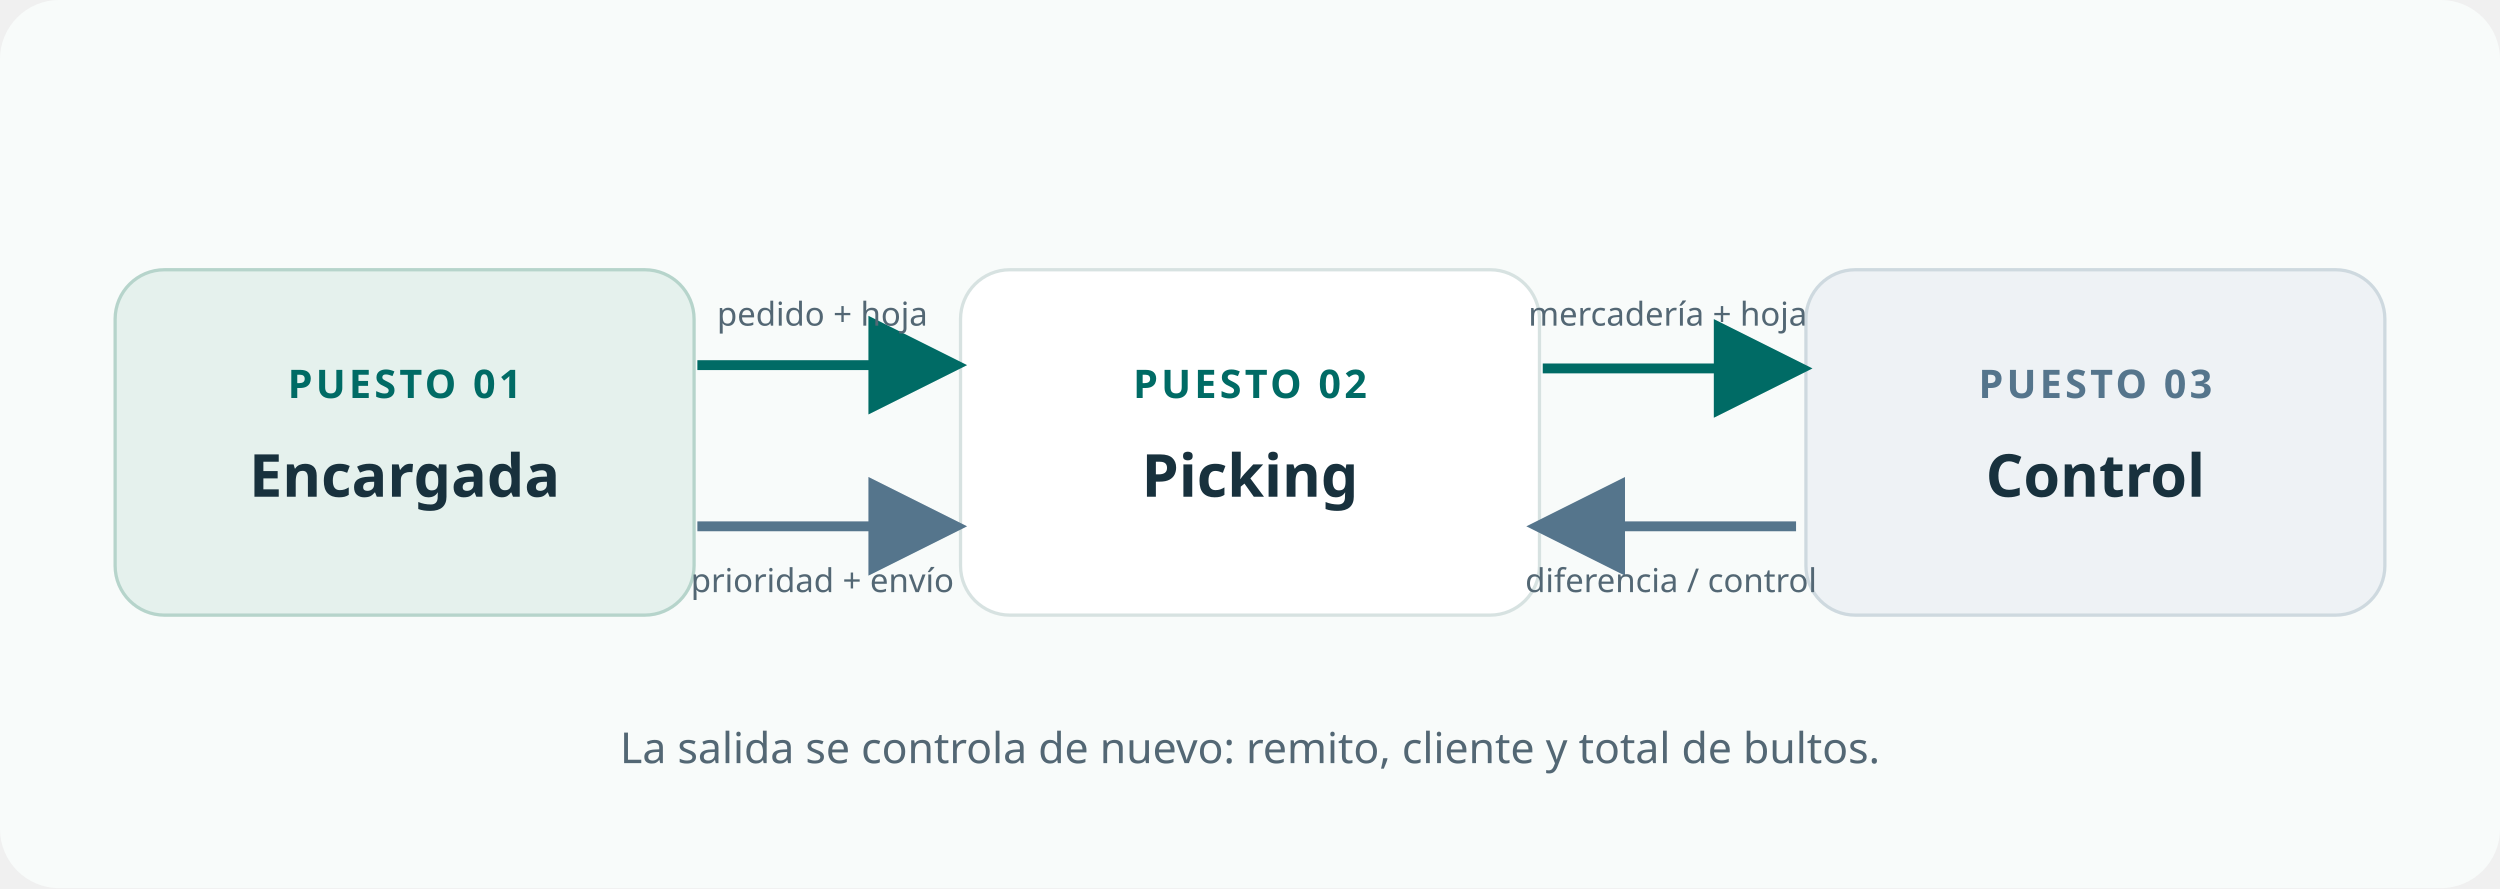
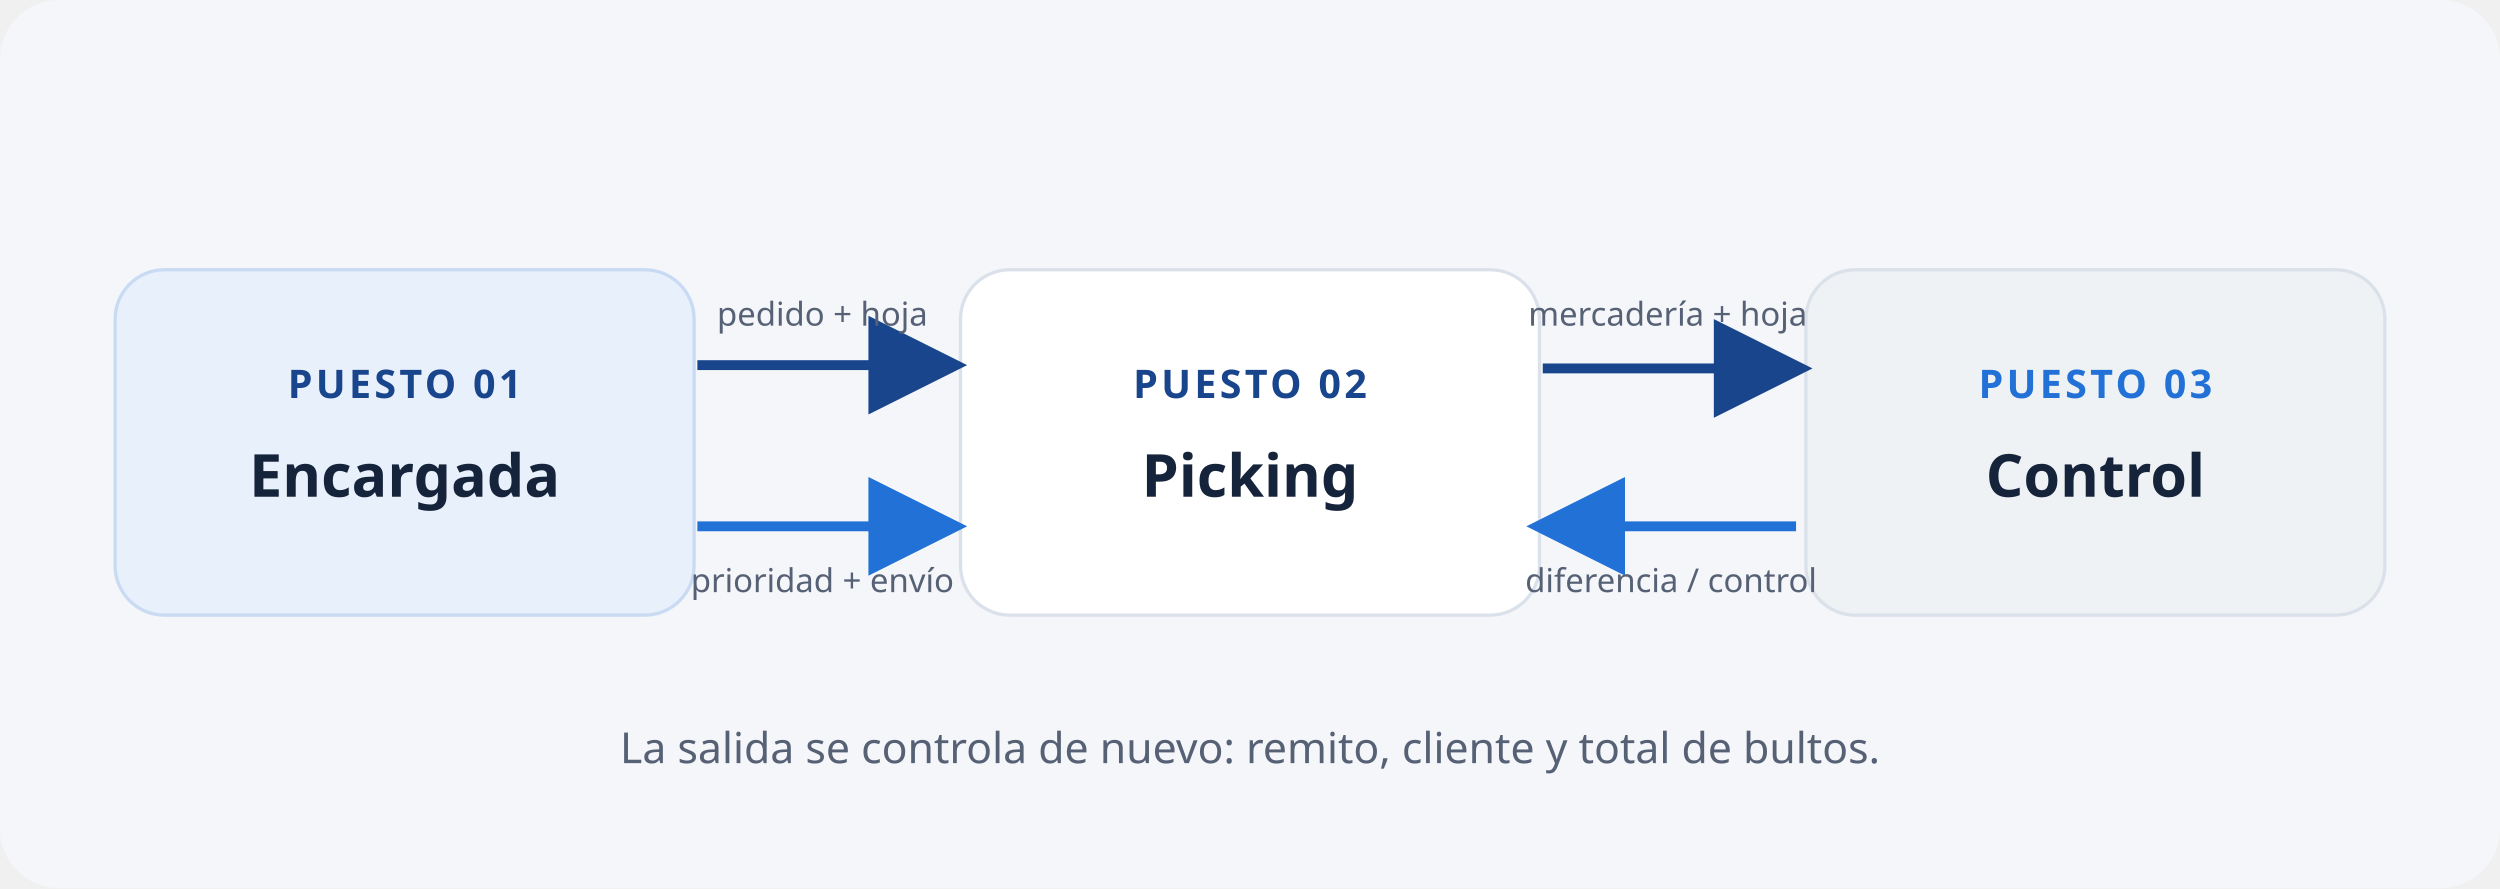
<svg xmlns="http://www.w3.org/2000/svg" viewBox="0 0 760 270" role="img" aria-labelledby="t d">
  <defs>
    <marker id="a" markerWidth="10" markerHeight="10" refX="8" refY="5" orient="auto">
-       <path d="M0 0 10 5 0 10Z" fill="#006b65" />
+       <path d="M0 0 10 5 0 10Z" fill="#19458c" />
    </marker>
    <marker id="b" markerWidth="10" markerHeight="10" refX="8" refY="5" orient="auto">
-       <path d="M0 0 10 5 0 10Z" fill="#55758c" />
+       <path d="M0 0 10 5 0 10Z" fill="#2271d6" />
    </marker>
  </defs>
-   <rect width="760" height="270" rx="18" fill="#f8fbfa" />
+   <rect width="760" height="270" rx="18" fill="#f4f6f9" />
  <g font-family="system-ui,Segoe UI,sans-serif" text-anchor="middle">
-     <rect x="35" y="82" width="176" height="105" rx="15" fill="#e5f1ed" stroke="#b6d4cb" />
-     <text x="123" y="121" fill="#006b65" font-size="12" font-weight="800" letter-spacing="1">PUESTO 01</text>
-     <text x="123" y="151" fill="#18313d" font-size="18" font-weight="750">Encargada</text>
-     <rect x="292" y="82" width="176" height="105" rx="15" fill="#fff" stroke="#d7e2e1" />
-     <text x="380" y="121" fill="#006b65" font-size="12" font-weight="800" letter-spacing="1">PUESTO 02</text>
-     <text x="380" y="151" fill="#18313d" font-size="18" font-weight="750">Picking</text>
-     <rect x="549" y="82" width="176" height="105" rx="15" fill="#eef2f5" stroke="#ced9df" />
-     <text x="637" y="121" fill="#55758c" font-size="12" font-weight="800" letter-spacing="1">PUESTO 03</text>
-     <text x="637" y="151" fill="#18313d" font-size="18" font-weight="750">Control</text>
-     <path d="M212 111h76" stroke="#006b65" stroke-width="3" marker-end="url(#a)" />
-     <text x="250" y="99" fill="#536774" font-size="10">pedido + hoja</text>
-     <path d="M212 160h76" stroke="#55758c" stroke-width="3" marker-end="url(#b)" />
-     <text x="250" y="180" fill="#536774" font-size="10">prioridad + envío</text>
-     <path d="M469 112h76" stroke="#006b65" stroke-width="3" marker-end="url(#a)" />
-     <text x="507" y="99" fill="#536774" font-size="10">mercadería + hoja</text>
-     <path d="M546 160h-76" stroke="#55758c" stroke-width="3" marker-end="url(#b)" />
-     <text x="508" y="180" fill="#536774" font-size="10">diferencia / control</text>
-     <text x="380" y="232" fill="#536774" font-size="13">La salida se controla de nuevo: remito, cliente y total de bultos.</text>
+     <rect x="35" y="82" width="176" height="105" rx="15" fill="#e8f0fb" stroke="#c9daf3" />
+     <text x="123" y="121" fill="#19458c" font-size="12" font-weight="800" letter-spacing="1">PUESTO 01</text>
+     <text x="123" y="151" fill="#16243b" font-size="18" font-weight="750">Encargada</text>
+     <rect x="292" y="82" width="176" height="105" rx="15" fill="#fff" stroke="#dbe1ea" />
+     <text x="380" y="121" fill="#19458c" font-size="12" font-weight="800" letter-spacing="1">PUESTO 02</text>
+     <text x="380" y="151" fill="#16243b" font-size="18" font-weight="750">Picking</text>
+     <rect x="549" y="82" width="176" height="105" rx="15" fill="#eef2f5" stroke="#dbe1ea" />
+     <text x="637" y="121" fill="#2271d6" font-size="12" font-weight="800" letter-spacing="1">PUESTO 03</text>
+     <text x="637" y="151" fill="#16243b" font-size="18" font-weight="750">Control</text>
+     <path d="M212 111h76" stroke="#19458c" stroke-width="3" marker-end="url(#a)" />
+     <text x="250" y="99" fill="#566175" font-size="10">pedido + hoja</text>
+     <path d="M212 160h76" stroke="#2271d6" stroke-width="3" marker-end="url(#b)" />
+     <text x="250" y="180" fill="#566175" font-size="10">prioridad + envío</text>
+     <path d="M469 112h76" stroke="#19458c" stroke-width="3" marker-end="url(#a)" />
+     <text x="507" y="99" fill="#566175" font-size="10">mercadería + hoja</text>
+     <path d="M546 160h-76" stroke="#2271d6" stroke-width="3" marker-end="url(#b)" />
+     <text x="508" y="180" fill="#566175" font-size="10">diferencia / control</text>
+     <text x="380" y="232" fill="#566175" font-size="13">La salida se controla de nuevo: remito, cliente y total de bultos.</text>
  </g>
</svg>
